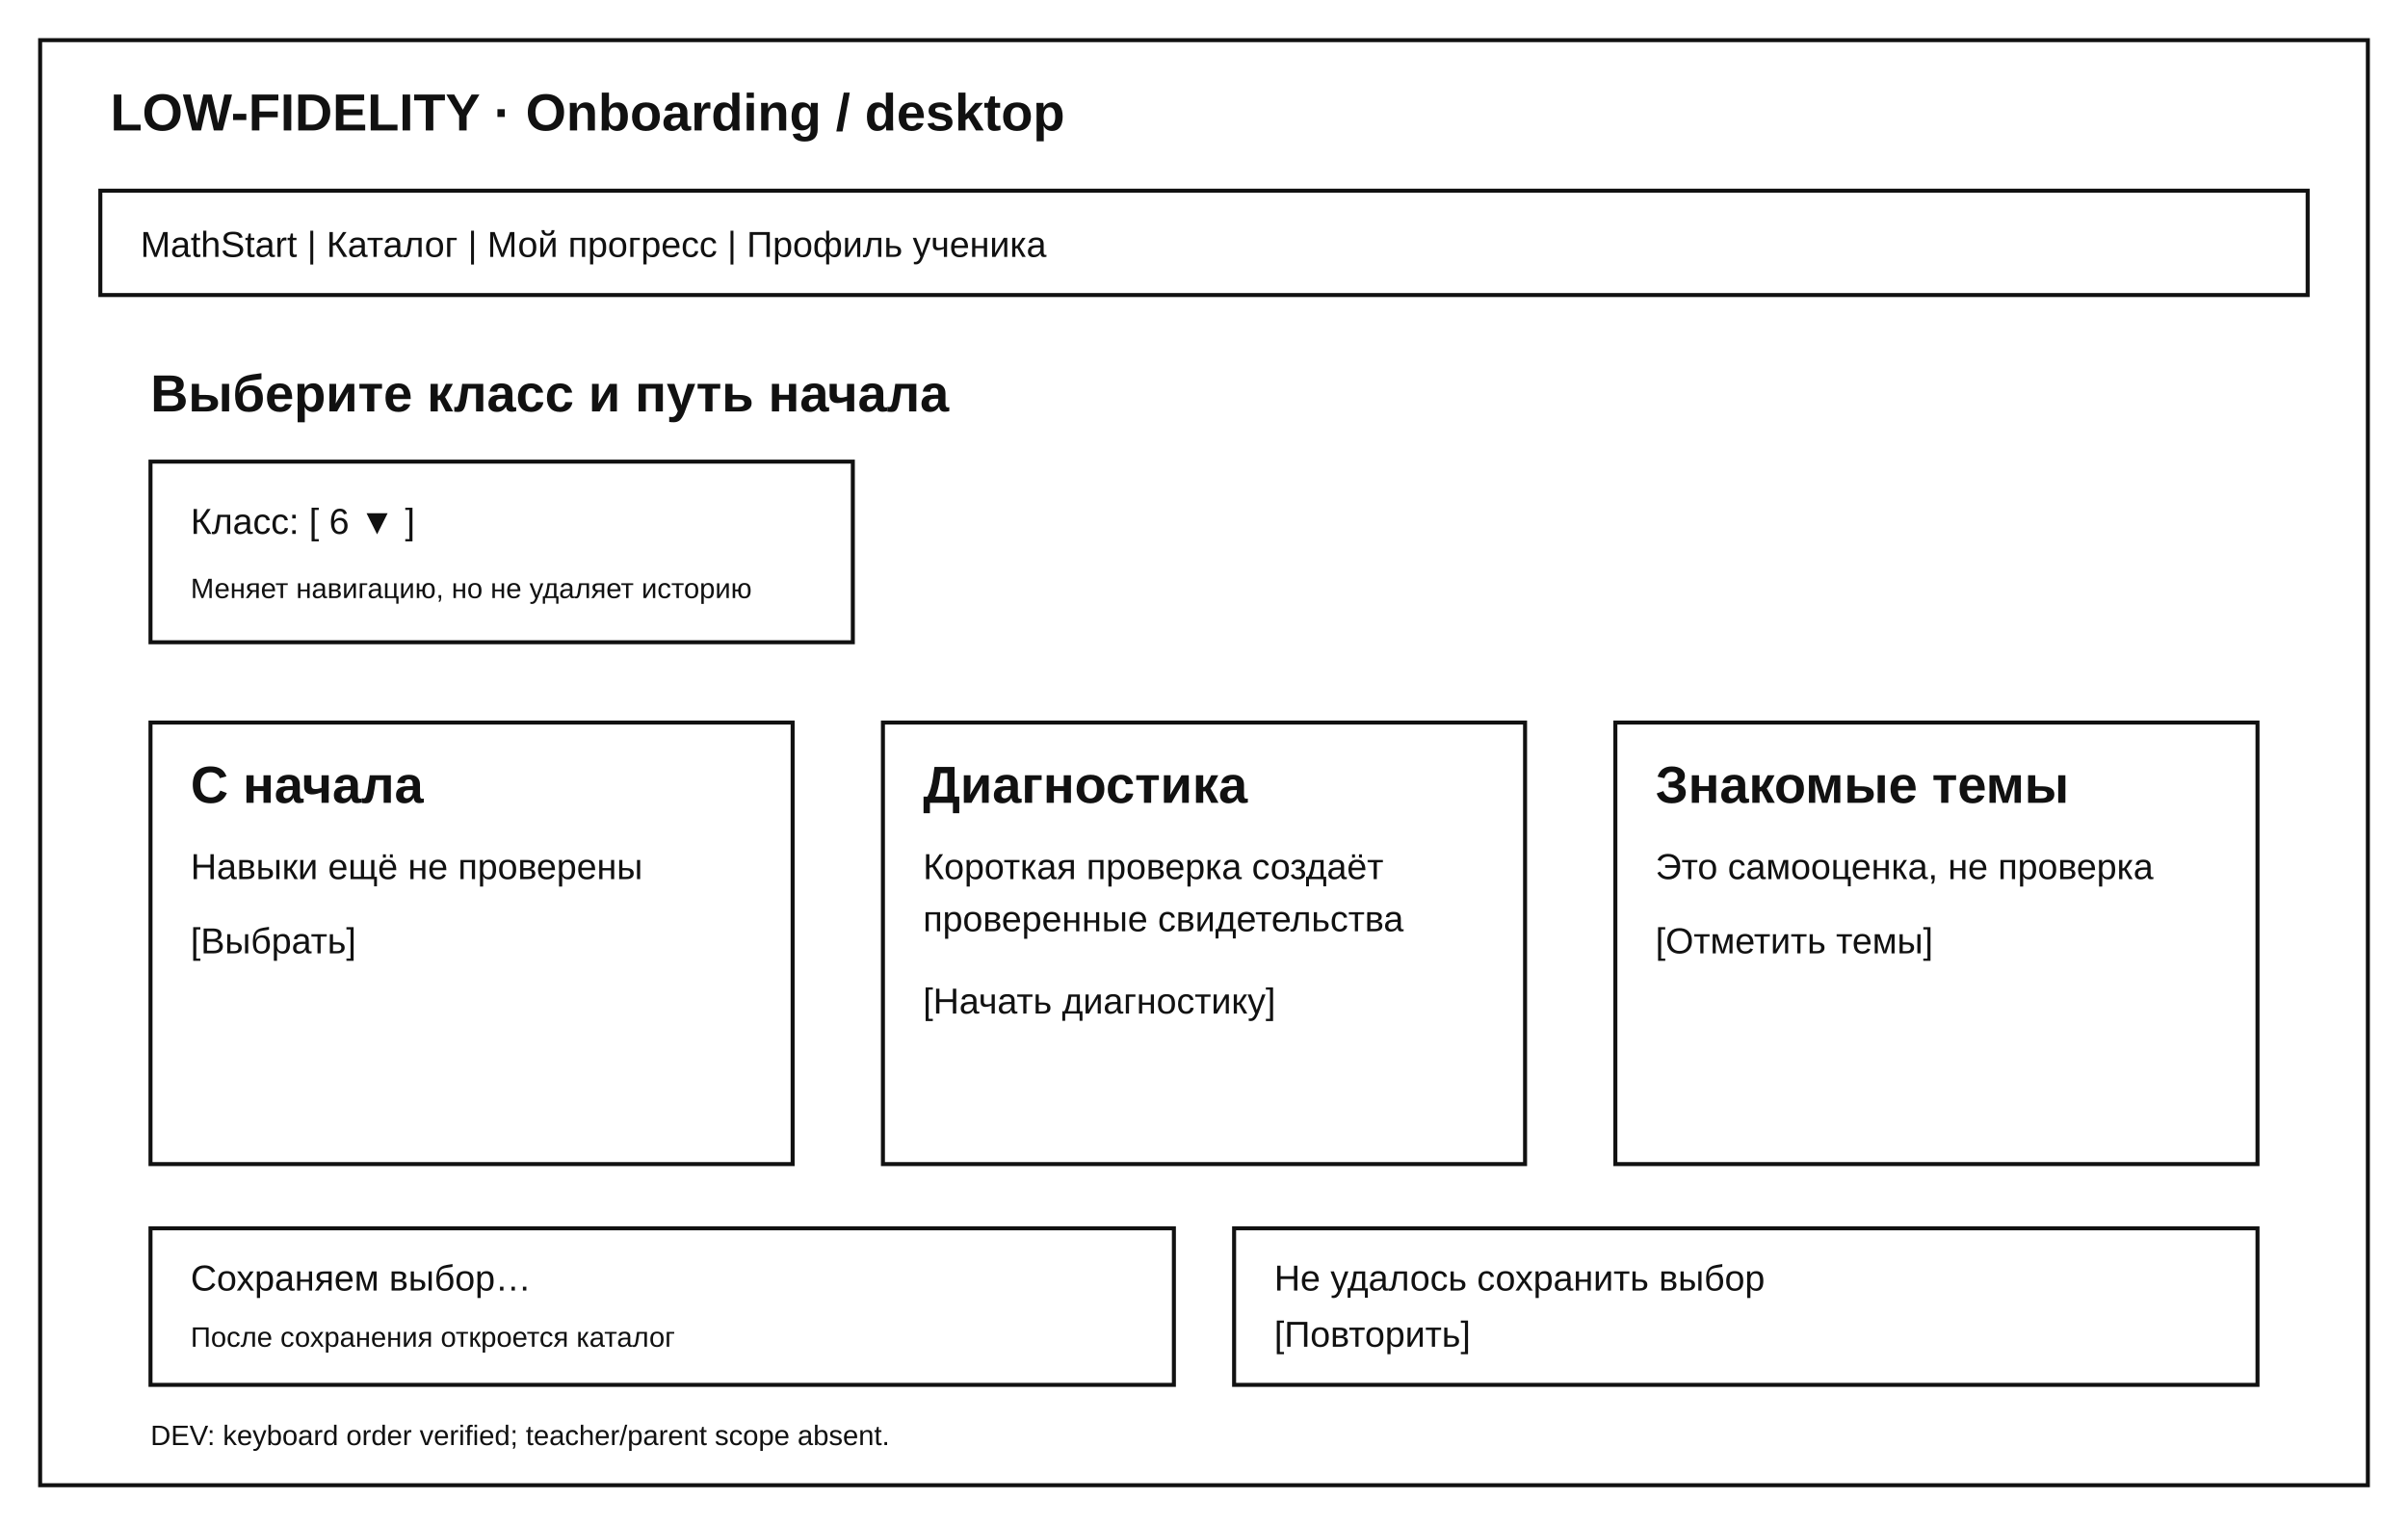
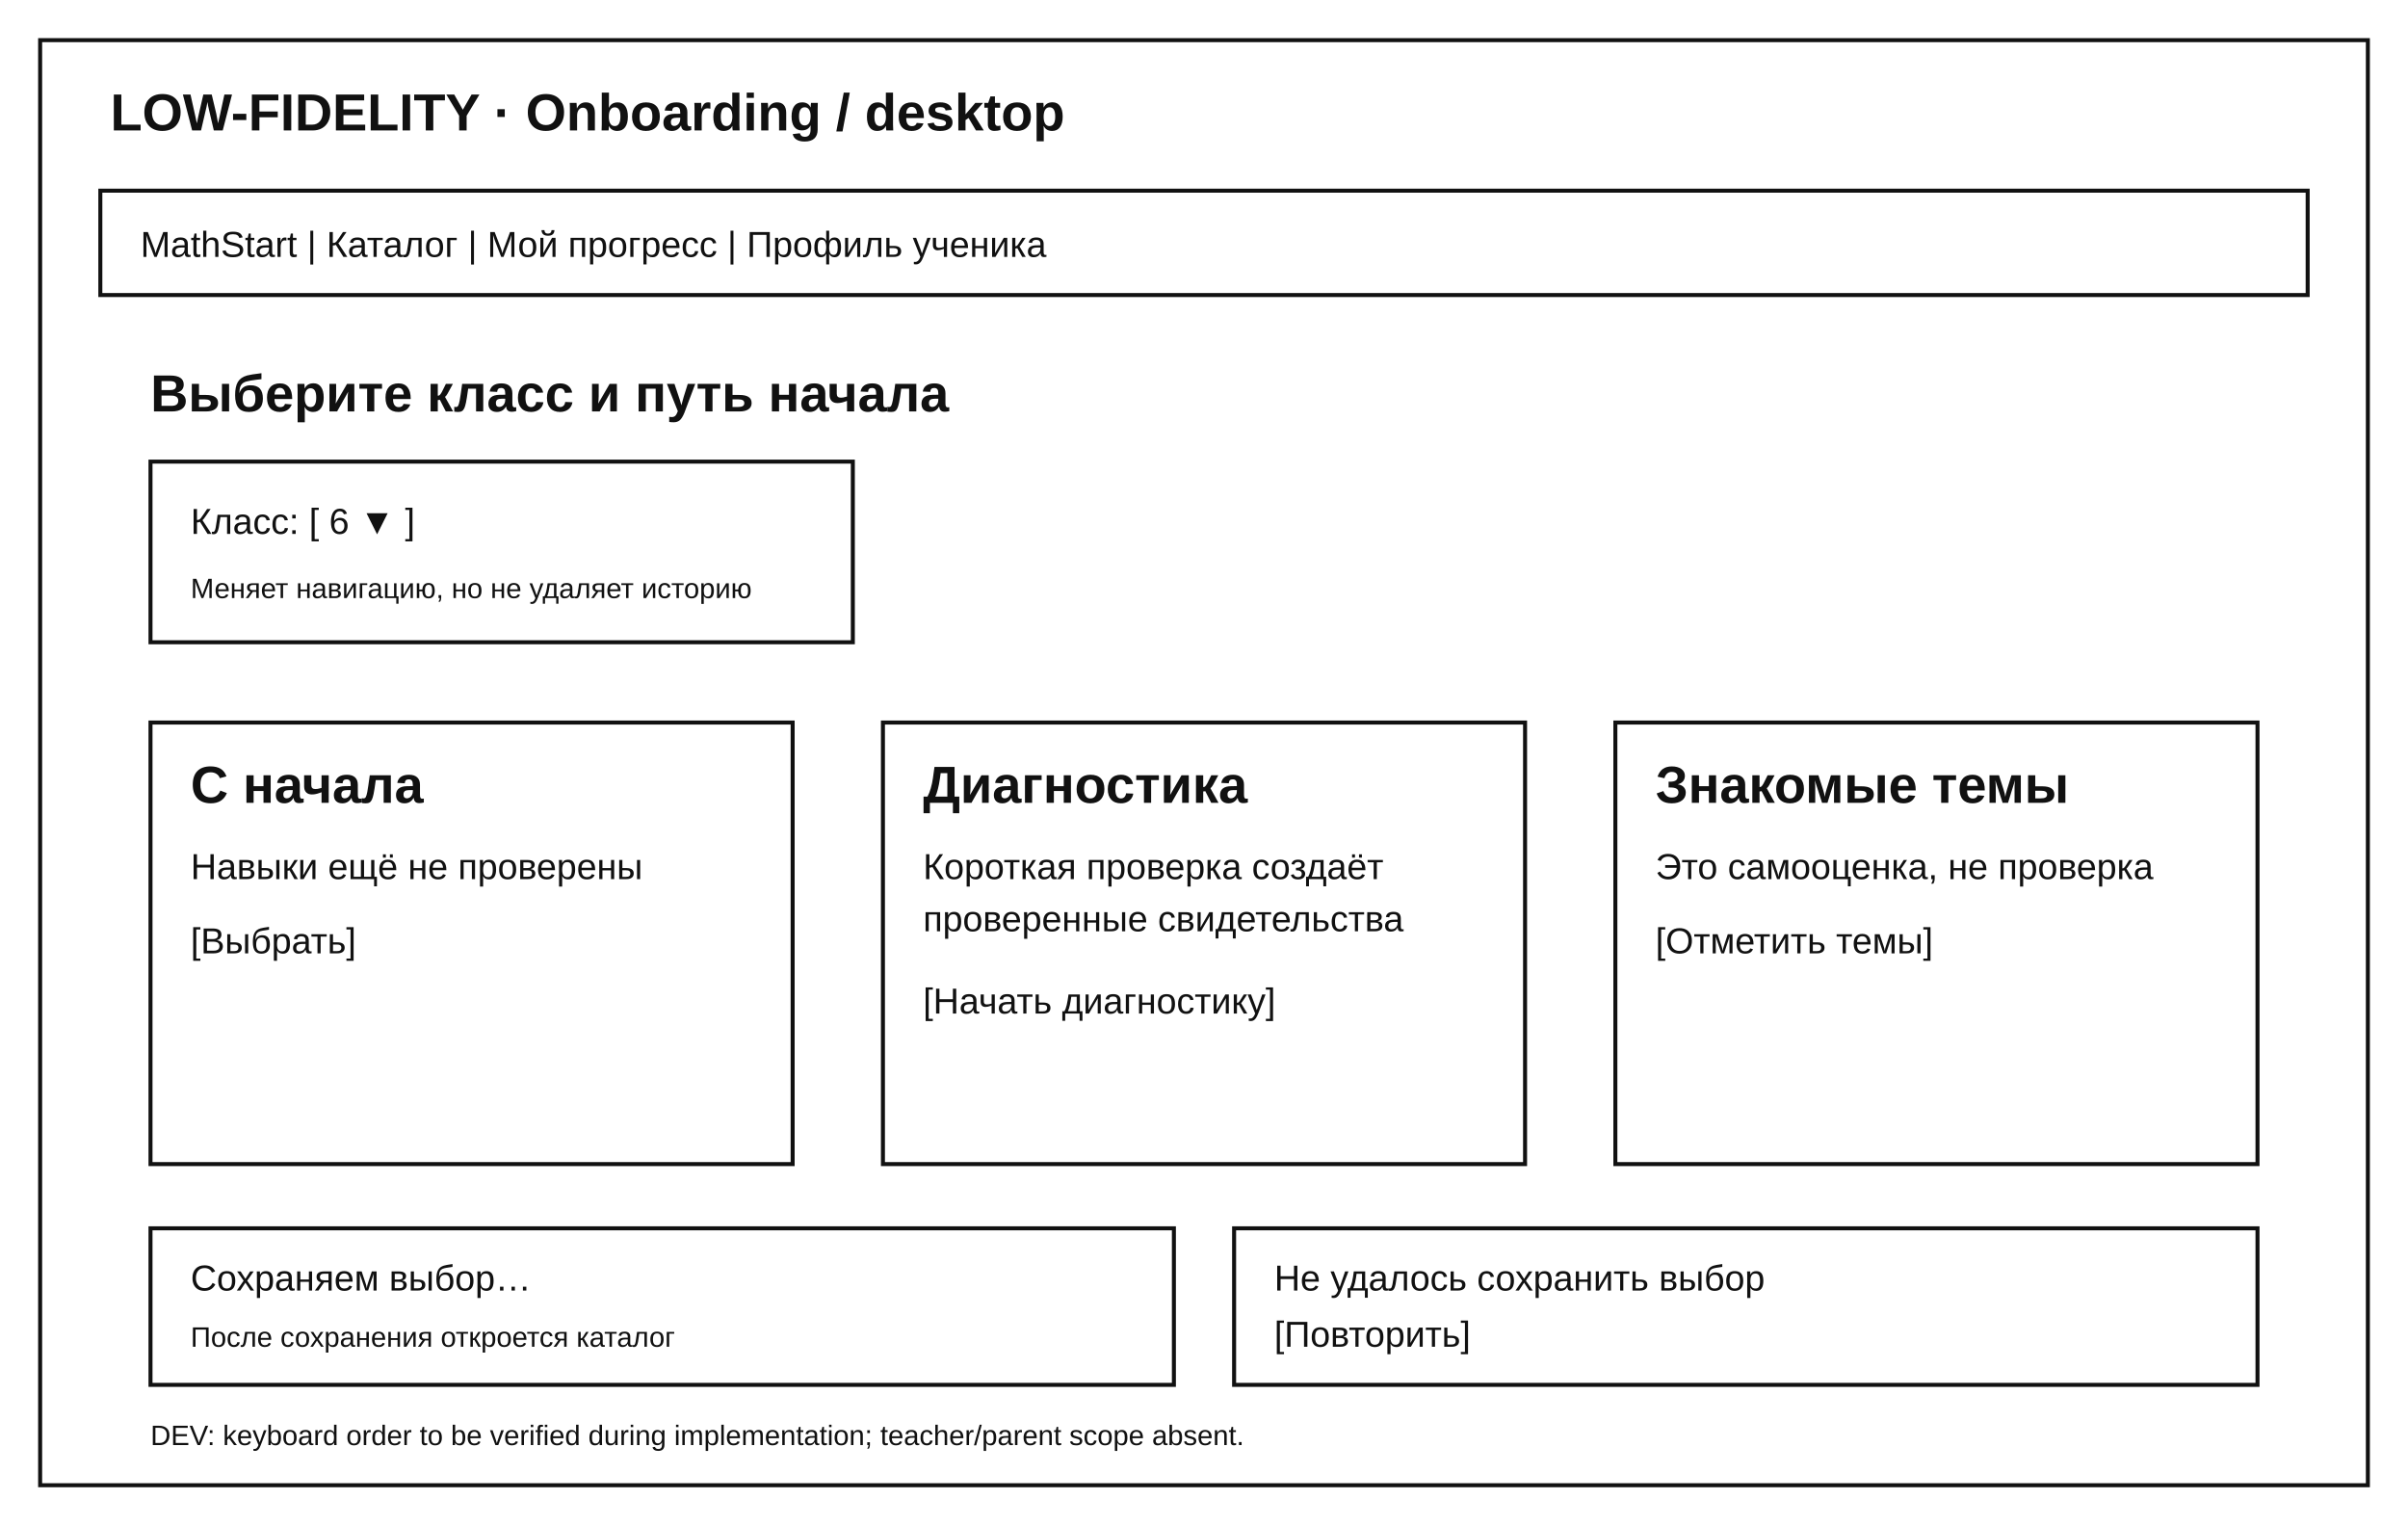
<svg xmlns="http://www.w3.org/2000/svg" width="1200" height="760" viewBox="0 0 1200 760" role="img" aria-labelledby="title desc">
  <style>text{font-family:Arial,sans-serif;font-size:18px;fill:#111}.s{fill:none;stroke:#111;stroke-width:2}.muted{font-size:14px}.h{font-size:26px;font-weight:bold}</style>
  <rect class="s" x="20" y="20" width="1160" height="720" />
  <text x="55" y="65" class="h">LOW-FIDELITY · Onboarding / desktop</text>
  <rect class="s" x="50" y="95" width="1100" height="52" />
  <text x="70" y="128">MathStart | Каталог | Мой прогресс | Профиль ученика</text>
  <text x="75" y="205" class="h">Выберите класс и путь начала</text>
  <rect class="s" x="75" y="230" width="350" height="90" />
  <text x="95" y="266">Класс: [ 6 ▼ ]</text>
  <text x="95" y="298" class="muted">Меняет навигацию, но не удаляет историю</text>
  <rect class="s" x="75" y="360" width="320" height="220" />
  <text x="95" y="400" class="h">С начала</text>
  <text x="95" y="438">Навыки ещё не проверены</text>
  <text x="95" y="475">[Выбрать]</text>
  <rect class="s" x="440" y="360" width="320" height="220" />
  <text x="460" y="400" class="h">Диагностика</text>
  <text x="460" y="438">Короткая проверка создаёт</text>
  <text x="460" y="464">проверенные свидетельства</text>
  <text x="460" y="505">[Начать диагностику]</text>
  <rect class="s" x="805" y="360" width="320" height="220" />
  <text x="825" y="400" class="h">Знакомые темы</text>
  <text x="825" y="438">Это самооценка, не проверка</text>
  <text x="825" y="475">[Отметить темы]</text>
  <rect class="s" x="75" y="612" width="510" height="78" />
  <text x="95" y="643">Сохраняем выбор…</text>
  <text x="95" y="671" class="muted">После сохранения откроется каталог</text>
  <rect class="s" x="615" y="612" width="510" height="78" />
  <text x="635" y="643">Не удалось сохранить выбор</text>
  <text x="635" y="671">[Повторить]</text>
-   <text x="75" y="720" class="muted">DEV: keyboard order verified; teacher/parent scope absent.</text>
+   <text x="75" y="720" class="muted">DEV: keyboard order to be verified during implementation; teacher/parent scope absent.</text>
</svg>
